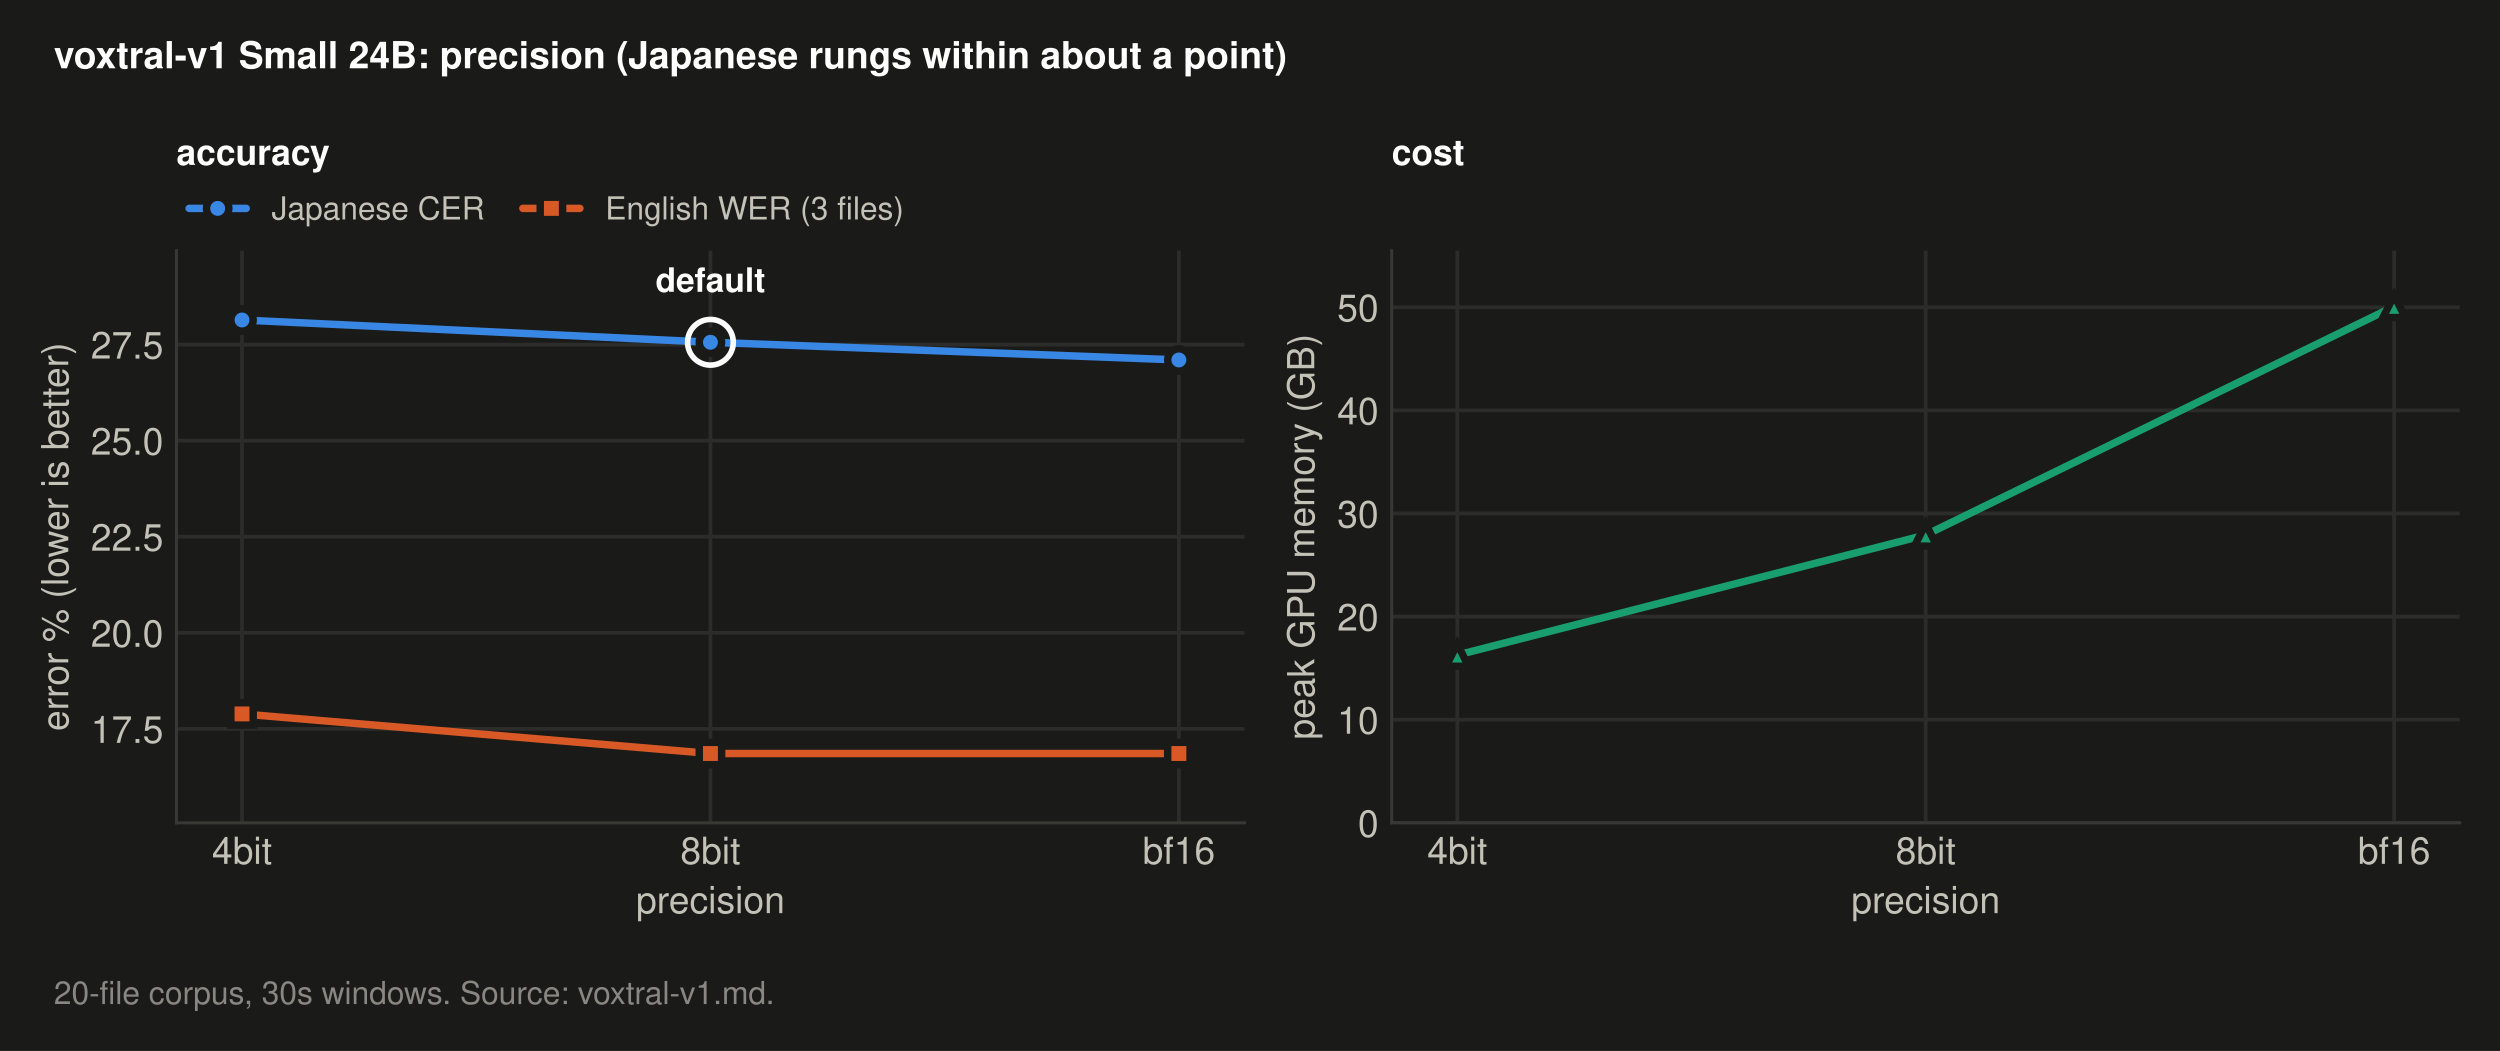
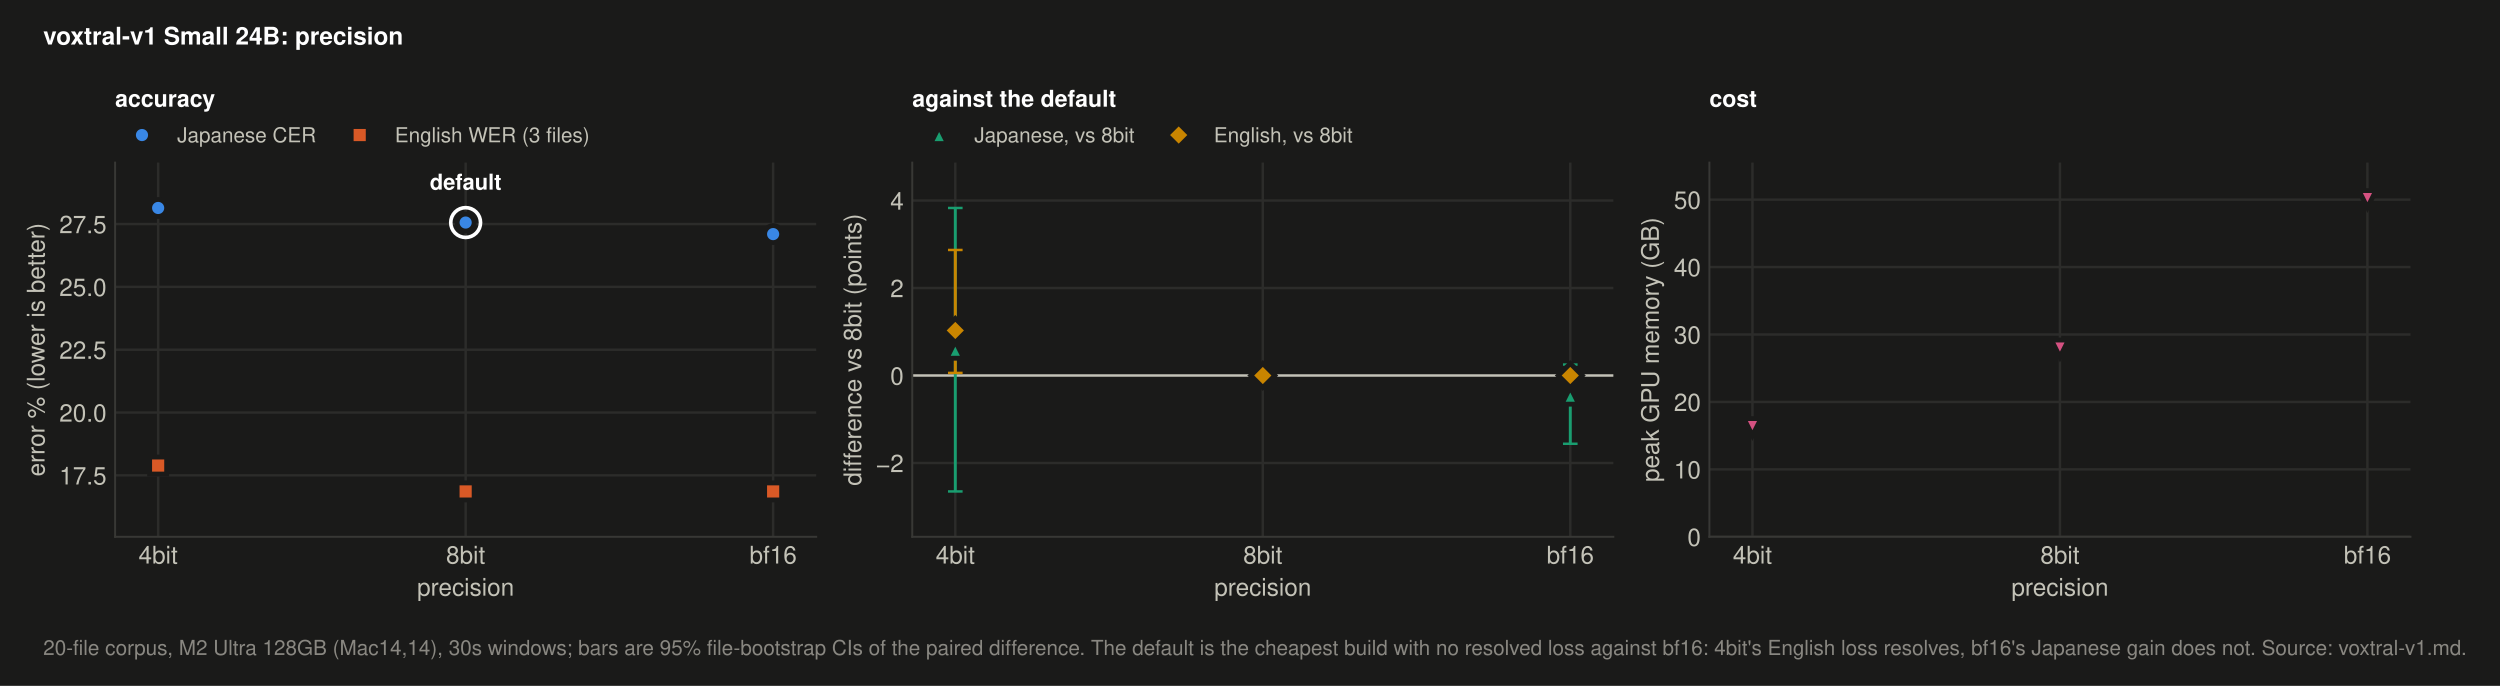
- <svg xmlns="http://www.w3.org/2000/svg" xmlns:xlink="http://www.w3.org/1999/xlink" width="670.222pt" height="281.747pt" viewBox="0 0 670.222 281.747" version="1.1">
+ <svg xmlns="http://www.w3.org/2000/svg" xmlns:xlink="http://www.w3.org/1999/xlink" width="1027.412pt" height="281.856pt" viewBox="0 0 1027.412 281.856" version="1.1">
  <defs>
    <style type="text/css">*{stroke-linejoin: round; stroke-linecap: butt}</style>
  </defs>
  <g id="figure_1">
    <g id="patch_1">
-       <path d="M 0 281.747  L 670.222 281.747  L 670.222 0  L 0 0  z " style="fill: #1a1a19" />
+       <path d="M 0 281.856  L 1027.412 281.856  L 1027.412 0  L 0 0  z " style="fill: #1a1a19" />
    </g>
    <g id="axes_1">
      <g id="patch_2">
-         <path d="M 47.302 220.601  L 333.622 220.601  L 333.622 67.19  L 47.302 67.19  z " style="fill: #1a1a19" />
+         <path d="M 47.302 220.601  L 335.422 220.601  L 335.422 66.83  L 47.302 66.83  z " style="fill: #1a1a19" />
      </g>
      <g id="matplotlib.axis_1">
        <g id="xtick_1">
          <g id="line2d_1">
-             <path d="M 64.883 220.601  L 64.883 67.19  " clip-path="url(#p76547bcfb6)" style="fill: none; stroke: #2c2c2a; stroke-linecap: round" />
+             <path d="M 64.993 220.601  L 64.993 66.83  " clip-path="url(#p11941aaa9b)" style="fill: none; stroke: #2c2c2a; stroke-linecap: round" />
          </g>
          <g id="line2d_2" />
          <g id="text_1">
-             <text style="font-size: 10px; font-family: 'Helvetica', 'Arial', 'DejaVu Sans'; text-anchor: middle; fill: #c3c2b7" x="64.883" y="231.601" transform="rotate(-0 64.88262 231.6008)">4bit</text>
+             <text style="font-size: 10px; font-family: 'Helvetica', 'Arial', 'DejaVu Sans'; text-anchor: middle; fill: #c3c2b7" x="64.993" y="231.601" transform="rotate(-0 64.99314 231.6008)">4bit</text>
          </g>
        </g>
        <g id="xtick_2">
          <g id="line2d_3">
-             <path d="M 190.462 220.601  L 190.462 67.19  " clip-path="url(#p76547bcfb6)" style="fill: none; stroke: #2c2c2a; stroke-linecap: round" />
+             <path d="M 191.362 220.601  L 191.362 66.83  " clip-path="url(#p11941aaa9b)" style="fill: none; stroke: #2c2c2a; stroke-linecap: round" />
          </g>
          <g id="line2d_4" />
          <g id="text_2">
-             <text style="font-size: 10px; font-family: 'Helvetica', 'Arial', 'DejaVu Sans'; text-anchor: middle; fill: #c3c2b7" x="190.462" y="231.601" transform="rotate(-0 190.4616 231.6008)">8bit</text>
+             <text style="font-size: 10px; font-family: 'Helvetica', 'Arial', 'DejaVu Sans'; text-anchor: middle; fill: #c3c2b7" x="191.362" y="231.601" transform="rotate(-0 191.3616 231.6008)">8bit</text>
          </g>
        </g>
        <g id="xtick_3">
          <g id="line2d_5">
-             <path d="M 316.041 220.601  L 316.041 67.19  " clip-path="url(#p76547bcfb6)" style="fill: none; stroke: #2c2c2a; stroke-linecap: round" />
+             <path d="M 317.73 220.601  L 317.73 66.83  " clip-path="url(#p11941aaa9b)" style="fill: none; stroke: #2c2c2a; stroke-linecap: round" />
          </g>
          <g id="line2d_6" />
          <g id="text_3">
-             <text style="font-size: 10px; font-family: 'Helvetica', 'Arial', 'DejaVu Sans'; text-anchor: middle; fill: #c3c2b7" x="316.041" y="231.601" transform="rotate(-0 316.0405 231.6008)">bf16</text>
+             <text style="font-size: 10px; font-family: 'Helvetica', 'Arial', 'DejaVu Sans'; text-anchor: middle; fill: #c3c2b7" x="317.73" y="231.601" transform="rotate(-0 317.73 231.6008)">bf16</text>
          </g>
        </g>
        <g id="text_4">
-           <text style="font-size: 10px; font-family: 'Helvetica', 'Arial', 'DejaVu Sans'; text-anchor: middle; fill: #c3c2b7" x="190.462" y="244.8" transform="rotate(-0 190.4616 244.8)">precision</text>
+           <text style="font-size: 10px; font-family: 'Helvetica', 'Arial', 'DejaVu Sans'; text-anchor: middle; fill: #c3c2b7" x="191.362" y="244.8" transform="rotate(-0 191.3616 244.8)">precision</text>
        </g>
      </g>
      <g id="matplotlib.axis_2">
        <g id="ytick_1">
          <g id="line2d_7">
-             <path d="M 47.302 195.411  L 333.622 195.411  " clip-path="url(#p76547bcfb6)" style="fill: none; stroke: #2c2c2a; stroke-linecap: round" />
+             <path d="M 47.302 195.352  L 335.422 195.352  " clip-path="url(#p11941aaa9b)" style="fill: none; stroke: #2c2c2a; stroke-linecap: round" />
          </g>
          <g id="line2d_8" />
          <g id="text_5">
-             <text style="font-size: 10px; font-family: 'Helvetica', 'Arial', 'DejaVu Sans'; text-anchor: end; fill: #c3c2b7" x="43.802" y="199.161" transform="rotate(-0 43.80156 199.1615)">17.5</text>
+             <text style="font-size: 10px; font-family: 'Helvetica', 'Arial', 'DejaVu Sans'; text-anchor: end; fill: #c3c2b7" x="43.802" y="199.102" transform="rotate(-0 43.80156 199.1024)">17.5</text>
          </g>
        </g>
        <g id="ytick_2">
          <g id="line2d_9">
-             <path d="M 47.302 169.653  L 333.622 169.653  " clip-path="url(#p76547bcfb6)" style="fill: none; stroke: #2c2c2a; stroke-linecap: round" />
+             <path d="M 47.302 169.534  L 335.422 169.534  " clip-path="url(#p11941aaa9b)" style="fill: none; stroke: #2c2c2a; stroke-linecap: round" />
          </g>
          <g id="line2d_10" />
          <g id="text_6">
-             <text style="font-size: 10px; font-family: 'Helvetica', 'Arial', 'DejaVu Sans'; text-anchor: end; fill: #c3c2b7" x="43.802" y="173.403" transform="rotate(-0 43.80156 173.4034)">20.0</text>
+             <text style="font-size: 10px; font-family: 'Helvetica', 'Arial', 'DejaVu Sans'; text-anchor: end; fill: #c3c2b7" x="43.802" y="173.284" transform="rotate(-0 43.80156 173.2839)">20.0</text>
          </g>
        </g>
        <g id="ytick_3">
          <g id="line2d_11">
-             <path d="M 47.302 143.895  L 333.622 143.895  " clip-path="url(#p76547bcfb6)" style="fill: none; stroke: #2c2c2a; stroke-linecap: round" />
+             <path d="M 47.302 143.715  L 335.422 143.715  " clip-path="url(#p11941aaa9b)" style="fill: none; stroke: #2c2c2a; stroke-linecap: round" />
          </g>
          <g id="line2d_12" />
          <g id="text_7">
-             <text style="font-size: 10px; font-family: 'Helvetica', 'Arial', 'DejaVu Sans'; text-anchor: end; fill: #c3c2b7" x="43.802" y="147.645" transform="rotate(-0 43.80156 147.6454)">22.5</text>
+             <text style="font-size: 10px; font-family: 'Helvetica', 'Arial', 'DejaVu Sans'; text-anchor: end; fill: #c3c2b7" x="43.802" y="147.465" transform="rotate(-0 43.80156 147.4654)">22.5</text>
          </g>
        </g>
        <g id="ytick_4">
          <g id="line2d_13">
-             <path d="M 47.302 118.137  L 333.622 118.137  " clip-path="url(#p76547bcfb6)" style="fill: none; stroke: #2c2c2a; stroke-linecap: round" />
+             <path d="M 47.302 117.897  L 335.422 117.897  " clip-path="url(#p11941aaa9b)" style="fill: none; stroke: #2c2c2a; stroke-linecap: round" />
          </g>
          <g id="line2d_14" />
          <g id="text_8">
-             <text style="font-size: 10px; font-family: 'Helvetica', 'Arial', 'DejaVu Sans'; text-anchor: end; fill: #c3c2b7" x="43.802" y="121.887" transform="rotate(-0 43.80156 121.8873)">25.0</text>
+             <text style="font-size: 10px; font-family: 'Helvetica', 'Arial', 'DejaVu Sans'; text-anchor: end; fill: #c3c2b7" x="43.802" y="121.647" transform="rotate(-0 43.80156 121.6469)">25.0</text>
          </g>
        </g>
        <g id="ytick_5">
          <g id="line2d_15">
-             <path d="M 47.302 92.379  L 333.622 92.379  " clip-path="url(#p76547bcfb6)" style="fill: none; stroke: #2c2c2a; stroke-linecap: round" />
+             <path d="M 47.302 92.078  L 335.422 92.078  " clip-path="url(#p11941aaa9b)" style="fill: none; stroke: #2c2c2a; stroke-linecap: round" />
          </g>
          <g id="line2d_16" />
          <g id="text_9">
-             <text style="font-size: 10px; font-family: 'Helvetica', 'Arial', 'DejaVu Sans'; text-anchor: end; fill: #c3c2b7" x="43.802" y="96.129" transform="rotate(-0 43.80156 96.12931)">27.5</text>
+             <text style="font-size: 10px; font-family: 'Helvetica', 'Arial', 'DejaVu Sans'; text-anchor: end; fill: #c3c2b7" x="43.802" y="95.828" transform="rotate(-0 43.80156 95.82842)">27.5</text>
          </g>
        </g>
        <g id="text_10">
-           <text style="font-size: 10px; font-family: 'Helvetica', 'Arial', 'DejaVu Sans'; text-anchor: middle; fill: #c3c2b7" x="18.3" y="143.895" transform="rotate(-90 18.3 143.8954)">error % (lower is better)</text>
+           <text style="font-size: 10px; font-family: 'Helvetica', 'Arial', 'DejaVu Sans'; text-anchor: middle; fill: #c3c2b7" x="18.3" y="143.715" transform="rotate(-90 18.3 143.7154)">error % (lower is better)</text>
        </g>
      </g>
      <g id="patch_3">
-         <path d="M 47.302 220.601  L 47.302 67.19  " style="fill: none; stroke: #383835; stroke-width: 0.8; stroke-linejoin: miter; stroke-linecap: square" />
+         <path d="M 47.302 220.601  L 47.302 66.83  " style="fill: none; stroke: #383835; stroke-width: 0.8; stroke-linejoin: miter; stroke-linecap: square" />
      </g>
      <g id="patch_4">
-         <path d="M 47.302 220.601  L 333.622 220.601  " style="fill: none; stroke: #383835; stroke-width: 0.8; stroke-linejoin: miter; stroke-linecap: square" />
+         <path d="M 47.302 220.601  L 335.422 220.601  " style="fill: none; stroke: #383835; stroke-width: 0.8; stroke-linejoin: miter; stroke-linecap: square" />
      </g>
      <g id="line2d_17">
-         <path d="M 64.883 85.785  L 190.462 91.761  L 316.041 96.501  " clip-path="url(#p76547bcfb6)" style="fill: none; stroke: #3987e5; stroke-width: 2; stroke-linecap: round" />
-         <defs>
-           <path id="m226001cfbb" d="M 0 3  C 0.796 3 1.559 2.684 2.121 2.121  C 2.684 1.559 3 0.796 3 0  C 3 -0.796 2.684 -1.559 2.121 -2.121  C 1.559 -2.684 0.796 -3 0 -3  C -0.796 -3 -1.559 -2.684 -2.121 -2.121  C -2.684 -1.559 -3 -0.796 -3 0  C -3 0.796 -2.684 1.559 -2.121 2.121  C -1.559 2.684 -0.796 3 0 3  z " style="stroke: #1a1a19; stroke-width: 2" />
-         </defs>
-         <g clip-path="url(#p76547bcfb6)">
-           <use xlink:href="#m226001cfbb" x="64.883" y="85.785" style="fill: #3987e5; stroke: #1a1a19; stroke-width: 2" />
-           <use xlink:href="#m226001cfbb" x="190.462" y="91.761" style="fill: #3987e5; stroke: #1a1a19; stroke-width: 2" />
-           <use xlink:href="#m226001cfbb" x="316.041" y="96.501" style="fill: #3987e5; stroke: #1a1a19; stroke-width: 2" />
+         <defs>
+           <path id="m3d7b4c0e3e" d="M 0 3.5  C 0.928 3.5 1.819 3.131 2.475 2.475  C 3.131 1.819 3.5 0.928 3.5 0  C 3.5 -0.928 3.131 -1.819 2.475 -2.475  C 1.819 -3.131 0.928 -3.5 0 -3.5  C -0.928 -3.5 -1.819 -3.131 -2.475 -2.475  C -3.131 -1.819 -3.5 -0.928 -3.5 0  C -3.5 0.928 -3.131 1.819 -2.475 2.475  C -1.819 3.131 -0.928 3.5 0 3.5  z " style="stroke: #1a1a19; stroke-width: 2" />
+         </defs>
+         <g clip-path="url(#p11941aaa9b)">
+           <use xlink:href="#m3d7b4c0e3e" x="64.993" y="85.469" style="fill: #3987e5; stroke: #1a1a19; stroke-width: 2" />
+           <use xlink:href="#m3d7b4c0e3e" x="191.362" y="91.459" style="fill: #3987e5; stroke: #1a1a19; stroke-width: 2" />
+           <use xlink:href="#m3d7b4c0e3e" x="317.73" y="96.209" style="fill: #3987e5; stroke: #1a1a19; stroke-width: 2" />
        </g>
      </g>
      <g id="line2d_18">
-         <path d="M 64.883 191.393  L 190.462 202.006  L 316.041 202.006  " clip-path="url(#p76547bcfb6)" style="fill: none; stroke: #d95926; stroke-width: 2; stroke-linecap: round" />
-         <defs>
-           <path id="m32749af53d" d="M -3 3  L 3 3  L 3 -3  L -3 -3  z " style="stroke: #1a1a19; stroke-width: 2; stroke-linejoin: miter" />
-         </defs>
-         <g clip-path="url(#p76547bcfb6)">
-           <use xlink:href="#m32749af53d" x="64.883" y="191.393" style="fill: #d95926; stroke: #1a1a19; stroke-width: 2; stroke-linejoin: miter" />
-           <use xlink:href="#m32749af53d" x="190.462" y="202.006" style="fill: #d95926; stroke: #1a1a19; stroke-width: 2; stroke-linejoin: miter" />
-           <use xlink:href="#m32749af53d" x="316.041" y="202.006" style="fill: #d95926; stroke: #1a1a19; stroke-width: 2; stroke-linejoin: miter" />
+         <defs>
+           <path id="m1e2a82d04b" d="M -3.5 3.5  L 3.5 3.5  L 3.5 -3.5  L -3.5 -3.5  z " style="stroke: #1a1a19; stroke-width: 2; stroke-linejoin: miter" />
+         </defs>
+         <g clip-path="url(#p11941aaa9b)">
+           <use xlink:href="#m1e2a82d04b" x="64.993" y="191.325" style="fill: #d95926; stroke: #1a1a19; stroke-width: 2; stroke-linejoin: miter" />
+           <use xlink:href="#m1e2a82d04b" x="191.362" y="201.962" style="fill: #d95926; stroke: #1a1a19; stroke-width: 2; stroke-linejoin: miter" />
+           <use xlink:href="#m1e2a82d04b" x="317.73" y="201.962" style="fill: #d95926; stroke: #1a1a19; stroke-width: 2; stroke-linejoin: miter" />
        </g>
      </g>
      <g id="text_11">
-         <text style="font-weight: 700; font-size: 9px; font-family: 'Helvetica', 'Arial', 'DejaVu Sans'; text-anchor: middle; fill: #ffffff" x="190.462" y="78.232" transform="rotate(-0 190.4616 78.23181)">default</text>
+         <text style="font-weight: 700; font-size: 9px; font-family: 'Helvetica', 'Arial', 'DejaVu Sans'; text-anchor: middle; fill: #ffffff" x="191.362" y="77.929" transform="rotate(-0 191.3616 77.92947)">default</text>
      </g>
      <g id="text_12">
-         <text style="font-weight: 700; font-size: 9.5px; font-family: 'Helvetica', 'Arial', 'DejaVu Sans'; text-anchor: start; fill: #ffffff" x="47.302" y="44.19" transform="rotate(-0 47.30156 44.19)">accuracy</text>
+         <text style="font-weight: 700; font-size: 9.5px; font-family: 'Helvetica', 'Arial', 'DejaVu Sans'; text-anchor: start; fill: #ffffff" x="47.302" y="43.83" transform="rotate(-0 47.30156 43.83)">accuracy</text>
      </g>
      <g id="PathCollection_1">
-         <path d="M 190.462 97.885  C 192.086 97.885 193.643 97.24 194.792 96.091  C 195.94 94.943 196.585 93.385 196.585 91.761  C 196.585 90.137 195.94 88.579 194.792 87.431  C 193.643 86.283 192.086 85.637 190.462 85.637  C 188.838 85.637 187.28 86.283 186.131 87.431  C 184.983 88.579 184.338 90.137 184.338 91.761  C 184.338 93.385 184.983 94.943 186.131 96.091  C 187.28 97.24 188.838 97.885 190.462 97.885  L 190.462 97.885  z " clip-path="url(#p76547bcfb6)" style="fill: none; stroke: #ffffff; stroke-width: 1.5" />
+         <path d="M 191.362 97.582  C 192.986 97.582 194.543 96.937 195.692 95.789  C 196.84 94.641 197.485 93.083 197.485 91.459  C 197.485 89.835 196.84 88.277 195.692 87.129  C 194.543 85.98 192.986 85.335 191.362 85.335  C 189.738 85.335 188.18 85.98 187.031 87.129  C 185.883 88.277 185.238 89.835 185.238 91.459  C 185.238 93.083 185.883 94.641 187.031 95.789  C 188.18 96.937 189.738 97.582 191.362 97.582  L 191.362 97.582  z " clip-path="url(#p11941aaa9b)" style="fill: none; stroke: #ffffff; stroke-width: 1.5" />
      </g>
      <g id="legend_1">
        <g id="line2d_19">
-           <path d="M 50.702 55.866  L 58.352 55.866  L 66.002 55.866  " style="fill: none; stroke: #3987e5; stroke-width: 2; stroke-linecap: round" />
          <g>
-             <use xlink:href="#m226001cfbb" x="58.352" y="55.866" style="fill: #3987e5; stroke: #1a1a19; stroke-width: 2" />
+             <use xlink:href="#m3d7b4c0e3e" x="58.352" y="55.499" style="fill: #3987e5; stroke: #1a1a19; stroke-width: 2" />
          </g>
        </g>
        <g id="text_13">
-           <text style="font-size: 8.5px; font-family: 'Helvetica', 'Arial', 'DejaVu Sans'; text-anchor: start; fill: #c3c2b7" x="72.802" y="58.841" transform="rotate(-0 72.80156 58.84116)">Japanese CER</text>
+           <text style="font-size: 8.5px; font-family: 'Helvetica', 'Arial', 'DejaVu Sans'; text-anchor: start; fill: #c3c2b7" x="72.802" y="58.474" transform="rotate(-0 72.80156 58.47396)">Japanese CER</text>
        </g>
        <g id="line2d_20">
-           <path d="M 140.171 55.866  L 147.821 55.866  L 155.471 55.866  " style="fill: none; stroke: #d95926; stroke-width: 2; stroke-linecap: round" />
          <g>
-             <use xlink:href="#m32749af53d" x="147.821" y="55.866" style="fill: #d95926; stroke: #1a1a19; stroke-width: 2; stroke-linejoin: miter" />
+             <use xlink:href="#m1e2a82d04b" x="147.821" y="55.499" style="fill: #d95926; stroke: #1a1a19; stroke-width: 2; stroke-linejoin: miter" />
          </g>
        </g>
        <g id="text_14">
-           <text style="font-size: 8.5px; font-family: 'Helvetica', 'Arial', 'DejaVu Sans'; text-anchor: start; fill: #c3c2b7" x="162.271" y="58.841" transform="rotate(-0 162.2707 58.84116)">English WER (3 files)</text>
+           <text style="font-size: 8.5px; font-family: 'Helvetica', 'Arial', 'DejaVu Sans'; text-anchor: start; fill: #c3c2b7" x="162.271" y="58.474" transform="rotate(-0 162.2707 58.47396)">English WER (3 files)</text>
        </g>
      </g>
    </g>
    <g id="axes_2">
      <g id="patch_5">
-         <path d="M 373.102 220.601  L 659.422 220.601  L 659.422 67.19  L 373.102 67.19  z " style="fill: #1a1a19" />
+         <path d="M 374.902 220.601  L 663.022 220.601  L 663.022 66.83  L 374.902 66.83  z " style="fill: #1a1a19" />
      </g>
      <g id="matplotlib.axis_3">
        <g id="xtick_4">
          <g id="line2d_21">
-             <path d="M 390.683 220.601  L 390.683 67.19  " clip-path="url(#p99a848b1d7)" style="fill: none; stroke: #2c2c2a; stroke-linecap: round" />
+             <path d="M 392.593 220.601  L 392.593 66.83  " clip-path="url(#p0192451e04)" style="fill: none; stroke: #2c2c2a; stroke-linecap: round" />
          </g>
          <g id="line2d_22" />
          <g id="text_15">
-             <text style="font-size: 10px; font-family: 'Helvetica', 'Arial', 'DejaVu Sans'; text-anchor: middle; fill: #c3c2b7" x="390.683" y="231.601" transform="rotate(-0 390.6826 231.6008)">4bit</text>
+             <text style="font-size: 10px; font-family: 'Helvetica', 'Arial', 'DejaVu Sans'; text-anchor: middle; fill: #c3c2b7" x="392.593" y="231.601" transform="rotate(-0 392.5931 231.6008)">4bit</text>
          </g>
        </g>
        <g id="xtick_5">
          <g id="line2d_23">
-             <path d="M 516.262 220.601  L 516.262 67.19  " clip-path="url(#p99a848b1d7)" style="fill: none; stroke: #2c2c2a; stroke-linecap: round" />
+             <path d="M 518.962 220.601  L 518.962 66.83  " clip-path="url(#p0192451e04)" style="fill: none; stroke: #2c2c2a; stroke-linecap: round" />
          </g>
          <g id="line2d_24" />
          <g id="text_16">
-             <text style="font-size: 10px; font-family: 'Helvetica', 'Arial', 'DejaVu Sans'; text-anchor: middle; fill: #c3c2b7" x="516.262" y="231.601" transform="rotate(-0 516.2616 231.6008)">8bit</text>
+             <text style="font-size: 10px; font-family: 'Helvetica', 'Arial', 'DejaVu Sans'; text-anchor: middle; fill: #c3c2b7" x="518.962" y="231.601" transform="rotate(-0 518.9616 231.6008)">8bit</text>
          </g>
        </g>
        <g id="xtick_6">
          <g id="line2d_25">
-             <path d="M 641.841 220.601  L 641.841 67.19  " clip-path="url(#p99a848b1d7)" style="fill: none; stroke: #2c2c2a; stroke-linecap: round" />
+             <path d="M 645.33 220.601  L 645.33 66.83  " clip-path="url(#p0192451e04)" style="fill: none; stroke: #2c2c2a; stroke-linecap: round" />
          </g>
          <g id="line2d_26" />
          <g id="text_17">
-             <text style="font-size: 10px; font-family: 'Helvetica', 'Arial', 'DejaVu Sans'; text-anchor: middle; fill: #c3c2b7" x="641.841" y="231.601" transform="rotate(-0 641.8405 231.6008)">bf16</text>
+             <text style="font-size: 10px; font-family: 'Helvetica', 'Arial', 'DejaVu Sans'; text-anchor: middle; fill: #c3c2b7" x="645.33" y="231.601" transform="rotate(-0 645.33 231.6008)">bf16</text>
          </g>
        </g>
        <g id="text_18">
-           <text style="font-size: 10px; font-family: 'Helvetica', 'Arial', 'DejaVu Sans'; text-anchor: middle; fill: #c3c2b7" x="516.262" y="244.8" transform="rotate(-0 516.2616 244.8)">precision</text>
+           <text style="font-size: 10px; font-family: 'Helvetica', 'Arial', 'DejaVu Sans'; text-anchor: middle; fill: #c3c2b7" x="518.962" y="244.8" transform="rotate(-0 518.9616 244.8)">precision</text>
        </g>
      </g>
      <g id="matplotlib.axis_4">
        <g id="ytick_6">
          <g id="line2d_27">
-             <path d="M 373.102 220.601  L 659.422 220.601  " clip-path="url(#p99a848b1d7)" style="fill: none; stroke: #2c2c2a; stroke-linecap: round" />
+             <path d="M 374.902 190.277  L 663.022 190.277  " clip-path="url(#p0192451e04)" style="fill: none; stroke: #2c2c2a; stroke-linecap: round" />
          </g>
          <g id="line2d_28" />
          <g id="text_19">
-             <text style="font-size: 10px; font-family: 'Helvetica', 'Arial', 'DejaVu Sans'; text-anchor: end; fill: #c3c2b7" x="369.602" y="224.351" transform="rotate(-0 369.6016 224.3508)">0</text>
+             <text style="font-size: 10px; font-family: 'Helvetica', 'Arial', 'DejaVu Sans'; text-anchor: end; fill: #c3c2b7" x="371.402" y="194.027" transform="rotate(-0 371.4016 194.0266)">−2</text>
          </g>
        </g>
        <g id="ytick_7">
          <g id="line2d_29">
-             <path d="M 373.102 192.954  L 659.422 192.954  " clip-path="url(#p99a848b1d7)" style="fill: none; stroke: #2c2c2a; stroke-linecap: round" />
+             <path d="M 374.902 154.322  L 663.022 154.322  " clip-path="url(#p0192451e04)" style="fill: none; stroke: #2c2c2a; stroke-linecap: round" />
          </g>
          <g id="line2d_30" />
          <g id="text_20">
-             <text style="font-size: 10px; font-family: 'Helvetica', 'Arial', 'DejaVu Sans'; text-anchor: end; fill: #c3c2b7" x="369.602" y="196.704" transform="rotate(-0 369.6016 196.704)">10</text>
+             <text style="font-size: 10px; font-family: 'Helvetica', 'Arial', 'DejaVu Sans'; text-anchor: end; fill: #c3c2b7" x="371.402" y="158.072" transform="rotate(-0 371.4016 158.072)">0</text>
          </g>
        </g>
        <g id="ytick_8">
          <g id="line2d_31">
-             <path d="M 373.102 165.307  L 659.422 165.307  " clip-path="url(#p99a848b1d7)" style="fill: none; stroke: #2c2c2a; stroke-linecap: round" />
+             <path d="M 374.902 118.367  L 663.022 118.367  " clip-path="url(#p0192451e04)" style="fill: none; stroke: #2c2c2a; stroke-linecap: round" />
          </g>
          <g id="line2d_32" />
          <g id="text_21">
-             <text style="font-size: 10px; font-family: 'Helvetica', 'Arial', 'DejaVu Sans'; text-anchor: end; fill: #c3c2b7" x="369.602" y="169.057" transform="rotate(-0 369.6016 169.0573)">20</text>
+             <text style="font-size: 10px; font-family: 'Helvetica', 'Arial', 'DejaVu Sans'; text-anchor: end; fill: #c3c2b7" x="371.402" y="122.117" transform="rotate(-0 371.4016 122.1174)">2</text>
          </g>
        </g>
        <g id="ytick_9">
          <g id="line2d_33">
-             <path d="M 373.102 137.66  L 659.422 137.66  " clip-path="url(#p99a848b1d7)" style="fill: none; stroke: #2c2c2a; stroke-linecap: round" />
+             <path d="M 374.902 82.413  L 663.022 82.413  " clip-path="url(#p0192451e04)" style="fill: none; stroke: #2c2c2a; stroke-linecap: round" />
          </g>
          <g id="line2d_34" />
          <g id="text_22">
-             <text style="font-size: 10px; font-family: 'Helvetica', 'Arial', 'DejaVu Sans'; text-anchor: end; fill: #c3c2b7" x="369.602" y="141.41" transform="rotate(-0 369.6016 141.4105)">30</text>
-           </g>
-         </g>
+             <text style="font-size: 10px; font-family: 'Helvetica', 'Arial', 'DejaVu Sans'; text-anchor: end; fill: #c3c2b7" x="371.402" y="86.163" transform="rotate(-0 371.4016 86.16274)">4</text>
+           </g>
+         </g>
+         <g id="text_23">
+           <text style="font-size: 10px; font-family: 'Helvetica', 'Arial', 'DejaVu Sans'; text-anchor: middle; fill: #c3c2b7" x="353.916" y="143.715" transform="rotate(-90 353.9156 143.7154)">difference vs 8bit (points)</text>
+         </g>
+       </g>
+       <g id="line2d_35">
+         <path d="M 374.902 154.322  L 663.022 154.322  " clip-path="url(#p0192451e04)" style="fill: none; stroke: #c3c2b7; stroke-linecap: round" />
+       </g>
+       <g id="LineCollection_1">
+         <path d="M 392.593 201.962  L 392.593 85.469  " clip-path="url(#p0192451e04)" style="fill: none; stroke: #199e70; stroke-width: 1.2" />
+         <path d="M 645.33 182.367  L 645.33 149.828  " clip-path="url(#p0192451e04)" style="fill: none; stroke: #199e70; stroke-width: 1.2" />
+       </g>
+       <g id="line2d_36">
+         <defs>
+           <path id="m2e1cc6d336" d="M 3 0  L -3 -0  " style="stroke: #199e70" />
+         </defs>
+         <g clip-path="url(#p0192451e04)">
+           <use xlink:href="#m2e1cc6d336" x="392.593" y="201.962" style="fill: #1f77b4; stroke: #199e70" />
+           <use xlink:href="#m2e1cc6d336" x="645.33" y="182.367" style="fill: #1f77b4; stroke: #199e70" />
+         </g>
+       </g>
+       <g id="line2d_37">
+         <g clip-path="url(#p0192451e04)">
+           <use xlink:href="#m2e1cc6d336" x="392.593" y="85.469" style="fill: #1f77b4; stroke: #199e70" />
+           <use xlink:href="#m2e1cc6d336" x="645.33" y="149.828" style="fill: #1f77b4; stroke: #199e70" />
+         </g>
+       </g>
+       <g id="LineCollection_2">
+         <path d="M 392.593 153.243  L 392.593 102.727  " clip-path="url(#p0192451e04)" style="fill: none; stroke: #c98500; stroke-width: 1.2" />
+       </g>
+       <g id="line2d_38">
+         <defs>
+           <path id="m300e81fc3c" d="M 3 0  L -3 -0  " style="stroke: #c98500" />
+         </defs>
+         <g clip-path="url(#p0192451e04)">
+           <use xlink:href="#m300e81fc3c" x="392.593" y="153.243" style="fill: #1f77b4; stroke: #c98500" />
+         </g>
+       </g>
+       <g id="line2d_39">
+         <g clip-path="url(#p0192451e04)">
+           <use xlink:href="#m300e81fc3c" x="392.593" y="102.727" style="fill: #1f77b4; stroke: #c98500" />
+         </g>
+       </g>
+       <g id="patch_6">
+         <path d="M 374.902 220.601  L 374.902 66.83  " style="fill: none; stroke: #383835; stroke-width: 0.8; stroke-linejoin: miter; stroke-linecap: square" />
+       </g>
+       <g id="patch_7">
+         <path d="M 374.902 220.601  L 663.022 220.601  " style="fill: none; stroke: #383835; stroke-width: 0.8; stroke-linejoin: miter; stroke-linecap: square" />
+       </g>
+       <g id="line2d_40">
+         <defs>
+           <path id="ma20a8af894" d="M 0 -3.5  L -3.5 3.5  L 3.5 3.5  z " style="stroke: #1a1a19; stroke-width: 2; stroke-linejoin: miter" />
+         </defs>
+         <g clip-path="url(#p0192451e04)">
+           <use xlink:href="#ma20a8af894" x="392.593" y="143.715" style="fill: #199e70; stroke: #1a1a19; stroke-width: 2; stroke-linejoin: miter" />
+           <use xlink:href="#ma20a8af894" x="518.962" y="154.322" style="fill: #199e70; stroke: #1a1a19; stroke-width: 2; stroke-linejoin: miter" />
+           <use xlink:href="#ma20a8af894" x="645.33" y="162.592" style="fill: #199e70; stroke: #1a1a19; stroke-width: 2; stroke-linejoin: miter" />
+         </g>
+       </g>
+       <g id="line2d_41">
+         <defs>
+           <path id="me5c87b52b1" d="M -0 4.95  L 4.95 0  L 0 -4.95  L -4.95 -0  z " style="stroke: #1a1a19; stroke-width: 2; stroke-linejoin: miter" />
+         </defs>
+         <g clip-path="url(#p0192451e04)">
+           <use xlink:href="#me5c87b52b1" x="392.593" y="135.805" style="fill: #c98500; stroke: #1a1a19; stroke-width: 2; stroke-linejoin: miter" />
+           <use xlink:href="#me5c87b52b1" x="518.962" y="154.322" style="fill: #c98500; stroke: #1a1a19; stroke-width: 2; stroke-linejoin: miter" />
+           <use xlink:href="#me5c87b52b1" x="645.33" y="154.322" style="fill: #c98500; stroke: #1a1a19; stroke-width: 2; stroke-linejoin: miter" />
+         </g>
+       </g>
+       <g id="text_24">
+         <text style="font-weight: 700; font-size: 9.5px; font-family: 'Helvetica', 'Arial', 'DejaVu Sans'; text-anchor: start; fill: #ffffff" x="374.902" y="43.83" transform="rotate(-0 374.9016 43.83)">against the default</text>
+       </g>
+       <g id="legend_2">
+         <g id="line2d_42">
+           <g>
+             <use xlink:href="#ma20a8af894" x="385.952" y="55.499" style="fill: #199e70; stroke: #1a1a19; stroke-width: 2; stroke-linejoin: miter" />
+           </g>
+         </g>
+         <g id="text_25">
+           <text style="font-size: 8.5px; font-family: 'Helvetica', 'Arial', 'DejaVu Sans'; text-anchor: start; fill: #c3c2b7" x="400.402" y="58.474" transform="rotate(-0 400.4016 58.47396)">Japanese, vs 8bit</text>
+         </g>
+         <g id="line2d_43">
+           <g>
+             <use xlink:href="#me5c87b52b1" x="484.4" y="55.499" style="fill: #c98500; stroke: #1a1a19; stroke-width: 2; stroke-linejoin: miter" />
+           </g>
+         </g>
+         <g id="text_26">
+           <text style="font-size: 8.5px; font-family: 'Helvetica', 'Arial', 'DejaVu Sans'; text-anchor: start; fill: #c3c2b7" x="498.85" y="58.474" transform="rotate(-0 498.8502 58.47396)">English, vs 8bit</text>
+         </g>
+       </g>
+     </g>
+     <g id="axes_3">
+       <g id="patch_8">
+         <path d="M 702.502 220.601  L 990.622 220.601  L 990.622 66.83  L 702.502 66.83  z " style="fill: #1a1a19" />
+       </g>
+       <g id="matplotlib.axis_5">
+         <g id="xtick_7">
+           <g id="line2d_44">
+             <path d="M 720.193 220.601  L 720.193 66.83  " clip-path="url(#pae8f8b31d2)" style="fill: none; stroke: #2c2c2a; stroke-linecap: round" />
+           </g>
+           <g id="line2d_45" />
+           <g id="text_27">
+             <text style="font-size: 10px; font-family: 'Helvetica', 'Arial', 'DejaVu Sans'; text-anchor: middle; fill: #c3c2b7" x="720.193" y="231.601" transform="rotate(-0 720.1931 231.6008)">4bit</text>
+           </g>
+         </g>
+         <g id="xtick_8">
+           <g id="line2d_46">
+             <path d="M 846.562 220.601  L 846.562 66.83  " clip-path="url(#pae8f8b31d2)" style="fill: none; stroke: #2c2c2a; stroke-linecap: round" />
+           </g>
+           <g id="line2d_47" />
+           <g id="text_28">
+             <text style="font-size: 10px; font-family: 'Helvetica', 'Arial', 'DejaVu Sans'; text-anchor: middle; fill: #c3c2b7" x="846.562" y="231.601" transform="rotate(-0 846.5616 231.6008)">8bit</text>
+           </g>
+         </g>
+         <g id="xtick_9">
+           <g id="line2d_48">
+             <path d="M 972.93 220.601  L 972.93 66.83  " clip-path="url(#pae8f8b31d2)" style="fill: none; stroke: #2c2c2a; stroke-linecap: round" />
+           </g>
+           <g id="line2d_49" />
+           <g id="text_29">
+             <text style="font-size: 10px; font-family: 'Helvetica', 'Arial', 'DejaVu Sans'; text-anchor: middle; fill: #c3c2b7" x="972.93" y="231.601" transform="rotate(-0 972.93 231.6008)">bf16</text>
+           </g>
+         </g>
+         <g id="text_30">
+           <text style="font-size: 10px; font-family: 'Helvetica', 'Arial', 'DejaVu Sans'; text-anchor: middle; fill: #c3c2b7" x="846.562" y="244.8" transform="rotate(-0 846.5616 244.8)">precision</text>
+         </g>
+       </g>
+       <g id="matplotlib.axis_6">
        <g id="ytick_10">
-           <g id="line2d_35">
-             <path d="M 373.102 110.014  L 659.422 110.014  " clip-path="url(#p99a848b1d7)" style="fill: none; stroke: #2c2c2a; stroke-linecap: round" />
-           </g>
-           <g id="line2d_36" />
-           <g id="text_23">
-             <text style="font-size: 10px; font-family: 'Helvetica', 'Arial', 'DejaVu Sans'; text-anchor: end; fill: #c3c2b7" x="369.602" y="113.764" transform="rotate(-0 369.6016 113.7637)">40</text>
+           <g id="line2d_50">
+             <path d="M 702.502 220.601  L 990.622 220.601  " clip-path="url(#pae8f8b31d2)" style="fill: none; stroke: #2c2c2a; stroke-linecap: round" />
+           </g>
+           <g id="line2d_51" />
+           <g id="text_31">
+             <text style="font-size: 10px; font-family: 'Helvetica', 'Arial', 'DejaVu Sans'; text-anchor: end; fill: #c3c2b7" x="699.002" y="224.351" transform="rotate(-0 699.0016 224.3508)">0</text>
          </g>
        </g>
        <g id="ytick_11">
-           <g id="line2d_37">
-             <path d="M 373.102 82.367  L 659.422 82.367  " clip-path="url(#p99a848b1d7)" style="fill: none; stroke: #2c2c2a; stroke-linecap: round" />
-           </g>
-           <g id="line2d_38" />
-           <g id="text_24">
-             <text style="font-size: 10px; font-family: 'Helvetica', 'Arial', 'DejaVu Sans'; text-anchor: end; fill: #c3c2b7" x="369.602" y="86.117" transform="rotate(-0 369.6016 86.11697)">50</text>
-           </g>
-         </g>
-         <g id="text_25">
-           <text style="font-size: 10px; font-family: 'Helvetica', 'Arial', 'DejaVu Sans'; text-anchor: middle; fill: #c3c2b7" x="352.336" y="143.895" transform="rotate(-90 352.3359 143.8954)">peak GPU memory (GB)</text>
-         </g>
-       </g>
-       <g id="patch_6">
-         <path d="M 373.102 220.601  L 373.102 67.19  " style="fill: none; stroke: #383835; stroke-width: 0.8; stroke-linejoin: miter; stroke-linecap: square" />
-       </g>
-       <g id="patch_7">
-         <path d="M 373.102 220.601  L 659.422 220.601  " style="fill: none; stroke: #383835; stroke-width: 0.8; stroke-linejoin: miter; stroke-linecap: square" />
-       </g>
-       <g id="line2d_39">
-         <path d="M 390.683 175.619  L 516.262 143.411  L 641.841 82.146  " clip-path="url(#p99a848b1d7)" style="fill: none; stroke: #199e70; stroke-width: 2; stroke-linecap: round" />
-         <defs>
-           <path id="m9c3ef2334b" d="M 0 -3  L -3 3  L 3 3  z " style="stroke: #1a1a19; stroke-width: 2; stroke-linejoin: miter" />
-         </defs>
-         <g clip-path="url(#p99a848b1d7)">
-           <use xlink:href="#m9c3ef2334b" x="390.683" y="175.619" style="fill: #199e70; stroke: #1a1a19; stroke-width: 2; stroke-linejoin: miter" />
-           <use xlink:href="#m9c3ef2334b" x="516.262" y="143.411" style="fill: #199e70; stroke: #1a1a19; stroke-width: 2; stroke-linejoin: miter" />
-           <use xlink:href="#m9c3ef2334b" x="641.841" y="82.146" style="fill: #199e70; stroke: #1a1a19; stroke-width: 2; stroke-linejoin: miter" />
-         </g>
-       </g>
-       <g id="text_26">
-         <text style="font-weight: 700; font-size: 9.5px; font-family: 'Helvetica', 'Arial', 'DejaVu Sans'; text-anchor: start; fill: #ffffff" x="373.102" y="44.19" transform="rotate(-0 373.1016 44.19)">cost</text>
-       </g>
-     </g>
-     <g id="text_27">
-       <text style="font-weight: 700; font-size: 10px; font-family: 'Helvetica', 'Arial', 'DejaVu Sans'; text-anchor: start; fill: #ffffff" x="14.446" y="18.3" transform="rotate(-0 14.44556 18.3)">voxtral-v1 Small 24B: precision (Japanese rungs within about a point)</text>
-     </g>
-     <g id="text_28">
-       <text style="font-size: 8.5px; font-family: 'Helvetica', 'Arial', 'DejaVu Sans'; text-anchor: start; fill: #898781" x="14.446" y="269.175" transform="rotate(-0 14.44556 269.175)">20-file corpus, 30s windows. Source: voxtral-v1.md.</text>
+           <g id="line2d_52">
+             <path d="M 702.502 192.889  L 990.622 192.889  " clip-path="url(#pae8f8b31d2)" style="fill: none; stroke: #2c2c2a; stroke-linecap: round" />
+           </g>
+           <g id="line2d_53" />
+           <g id="text_32">
+             <text style="font-size: 10px; font-family: 'Helvetica', 'Arial', 'DejaVu Sans'; text-anchor: end; fill: #c3c2b7" x="699.002" y="196.639" transform="rotate(-0 699.0016 196.6391)">10</text>
+           </g>
+         </g>
+         <g id="ytick_12">
+           <g id="line2d_54">
+             <path d="M 702.502 165.178  L 990.622 165.178  " clip-path="url(#pae8f8b31d2)" style="fill: none; stroke: #2c2c2a; stroke-linecap: round" />
+           </g>
+           <g id="line2d_55" />
+           <g id="text_33">
+             <text style="font-size: 10px; font-family: 'Helvetica', 'Arial', 'DejaVu Sans'; text-anchor: end; fill: #c3c2b7" x="699.002" y="168.928" transform="rotate(-0 699.0016 168.9275)">20</text>
+           </g>
+         </g>
+         <g id="ytick_13">
+           <g id="line2d_56">
+             <path d="M 702.502 137.466  L 990.622 137.466  " clip-path="url(#pae8f8b31d2)" style="fill: none; stroke: #2c2c2a; stroke-linecap: round" />
+           </g>
+           <g id="line2d_57" />
+           <g id="text_34">
+             <text style="font-size: 10px; font-family: 'Helvetica', 'Arial', 'DejaVu Sans'; text-anchor: end; fill: #c3c2b7" x="699.002" y="141.216" transform="rotate(-0 699.0016 141.2159)">30</text>
+           </g>
+         </g>
+         <g id="ytick_14">
+           <g id="line2d_58">
+             <path d="M 702.502 109.754  L 990.622 109.754  " clip-path="url(#pae8f8b31d2)" style="fill: none; stroke: #2c2c2a; stroke-linecap: round" />
+           </g>
+           <g id="line2d_59" />
+           <g id="text_35">
+             <text style="font-size: 10px; font-family: 'Helvetica', 'Arial', 'DejaVu Sans'; text-anchor: end; fill: #c3c2b7" x="699.002" y="113.504" transform="rotate(-0 699.0016 113.5042)">40</text>
+           </g>
+         </g>
+         <g id="ytick_15">
+           <g id="line2d_60">
+             <path d="M 702.502 82.043  L 990.622 82.043  " clip-path="url(#pae8f8b31d2)" style="fill: none; stroke: #2c2c2a; stroke-linecap: round" />
+           </g>
+           <g id="line2d_61" />
+           <g id="text_36">
+             <text style="font-size: 10px; font-family: 'Helvetica', 'Arial', 'DejaVu Sans'; text-anchor: end; fill: #c3c2b7" x="699.002" y="85.793" transform="rotate(-0 699.0016 85.79258)">50</text>
+           </g>
+         </g>
+         <g id="text_37">
+           <text style="font-size: 10px; font-family: 'Helvetica', 'Arial', 'DejaVu Sans'; text-anchor: middle; fill: #c3c2b7" x="681.736" y="143.715" transform="rotate(-90 681.7359 143.7154)">peak GPU memory (GB)</text>
+         </g>
+       </g>
+       <g id="patch_9">
+         <path d="M 702.502 220.601  L 702.502 66.83  " style="fill: none; stroke: #383835; stroke-width: 0.8; stroke-linejoin: miter; stroke-linecap: square" />
+       </g>
+       <g id="patch_10">
+         <path d="M 702.502 220.601  L 990.622 220.601  " style="fill: none; stroke: #383835; stroke-width: 0.8; stroke-linejoin: miter; stroke-linecap: square" />
+       </g>
+       <g id="line2d_62">
+         <defs>
+           <path id="m005739a0df" d="M -0 3.5  L 3.5 -3.5  L -3.5 -3.5  z " style="stroke: #1a1a19; stroke-width: 2; stroke-linejoin: miter" />
+         </defs>
+         <g clip-path="url(#pae8f8b31d2)">
+           <use xlink:href="#m005739a0df" x="720.193" y="175.514" style="fill: #d55181; stroke: #1a1a19; stroke-width: 2; stroke-linejoin: miter" />
+           <use xlink:href="#m005739a0df" x="846.562" y="143.23" style="fill: #d55181; stroke: #1a1a19; stroke-width: 2; stroke-linejoin: miter" />
+           <use xlink:href="#m005739a0df" x="972.93" y="81.821" style="fill: #d55181; stroke: #1a1a19; stroke-width: 2; stroke-linejoin: miter" />
+         </g>
+       </g>
+       <g id="text_38">
+         <text style="font-weight: 700; font-size: 9.5px; font-family: 'Helvetica', 'Arial', 'DejaVu Sans'; text-anchor: start; fill: #ffffff" x="702.502" y="43.83" transform="rotate(-0 702.5016 43.83)">cost</text>
+       </g>
+     </g>
+     <g id="text_39">
+       <text style="font-weight: 700; font-size: 10px; font-family: 'Helvetica', 'Arial', 'DejaVu Sans'; text-anchor: start; fill: #ffffff" x="17.758" y="18.3" transform="rotate(-0 17.75756 18.3)">voxtral-v1 Small 24B: precision</text>
+     </g>
+     <g id="text_40">
+       <text style="font-size: 8.5px; font-family: 'Helvetica', 'Arial', 'DejaVu Sans'; text-anchor: start; fill: #898781" x="17.758" y="269.175" transform="rotate(-0 17.75756 269.175)">20-file corpus, M2 Ultra 128GB (Mac14,14), 30s windows; bars are 95% file-bootstrap CIs of the paired difference. The default is the cheapest build with no resolved loss against bf16: 4bit's English loss resolves, bf16's Japanese gain does not. Source: voxtral-v1.md.</text>
    </g>
  </g>
  <defs>
-     <clipPath id="p76547bcfb6">
-       <rect x="47.302" y="67.19" width="286.32" height="153.411" />
+     <clipPath id="p11941aaa9b">
+       <rect x="47.302" y="66.83" width="288.12" height="153.771" />
    </clipPath>
-     <clipPath id="p99a848b1d7">
-       <rect x="373.102" y="67.19" width="286.32" height="153.411" />
+     <clipPath id="p0192451e04">
+       <rect x="374.902" y="66.83" width="288.12" height="153.771" />
+     </clipPath>
+     <clipPath id="pae8f8b31d2">
+       <rect x="702.502" y="66.83" width="288.12" height="153.771" />
    </clipPath>
  </defs>
</svg>
